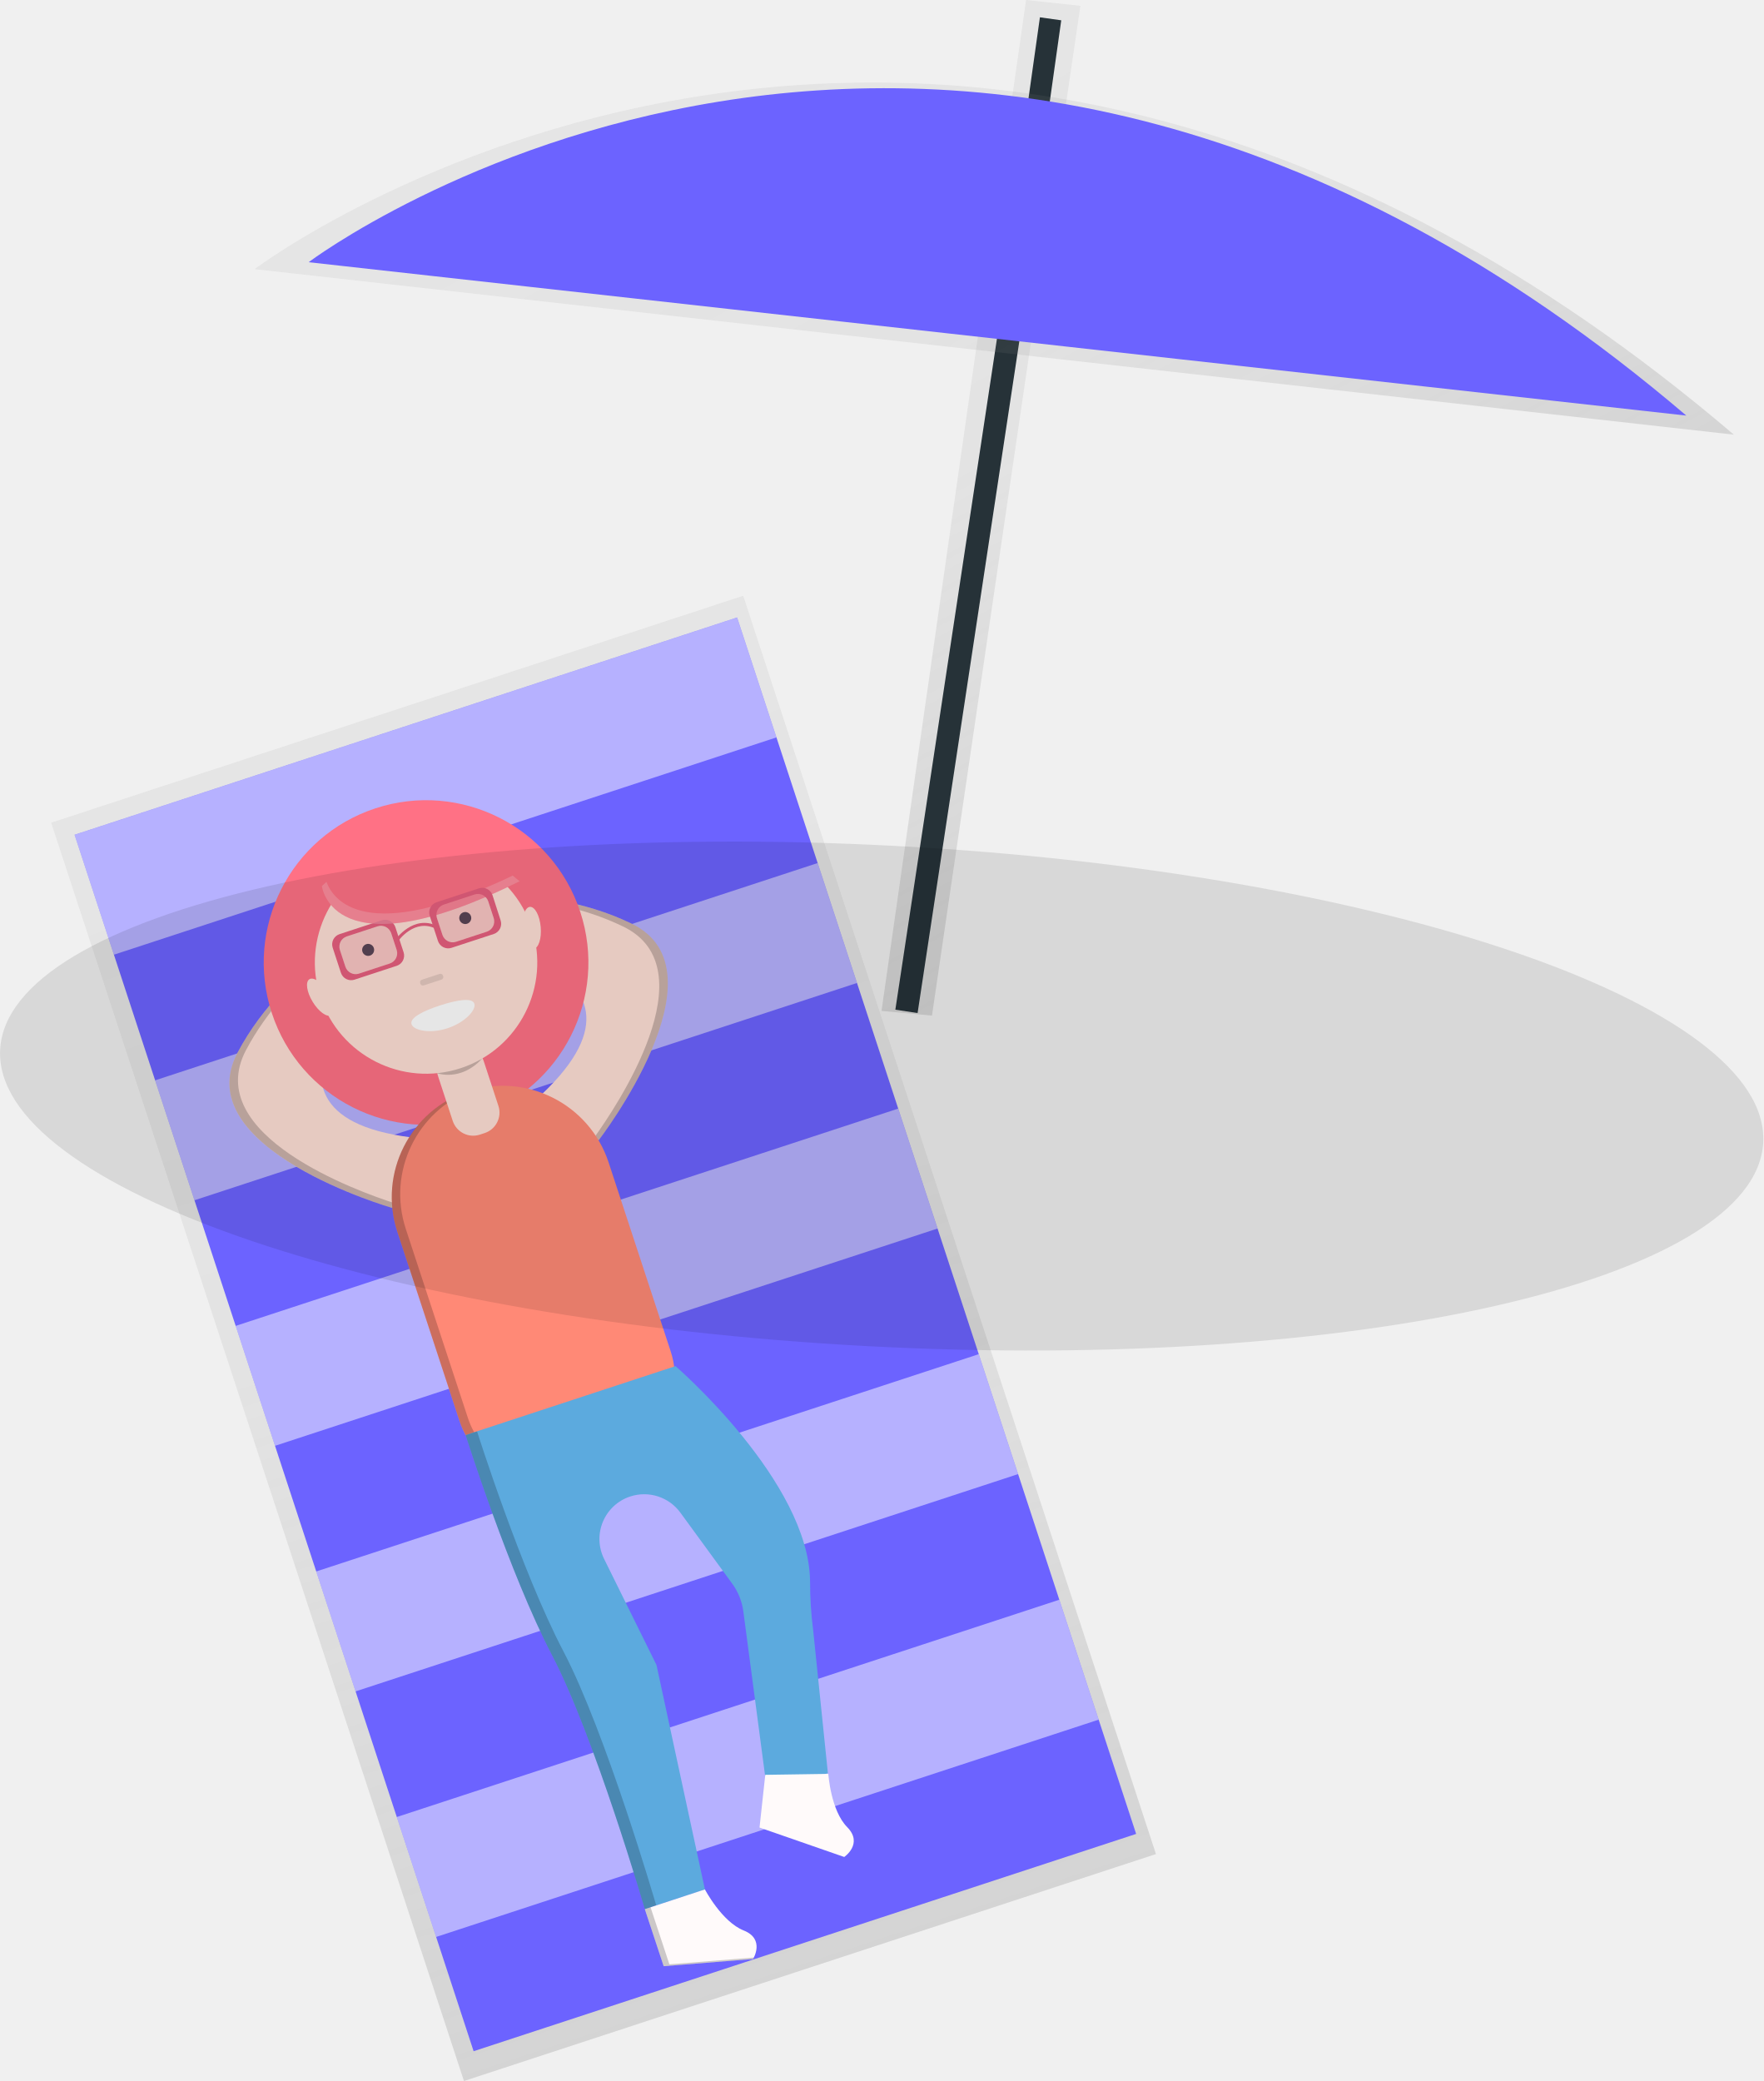
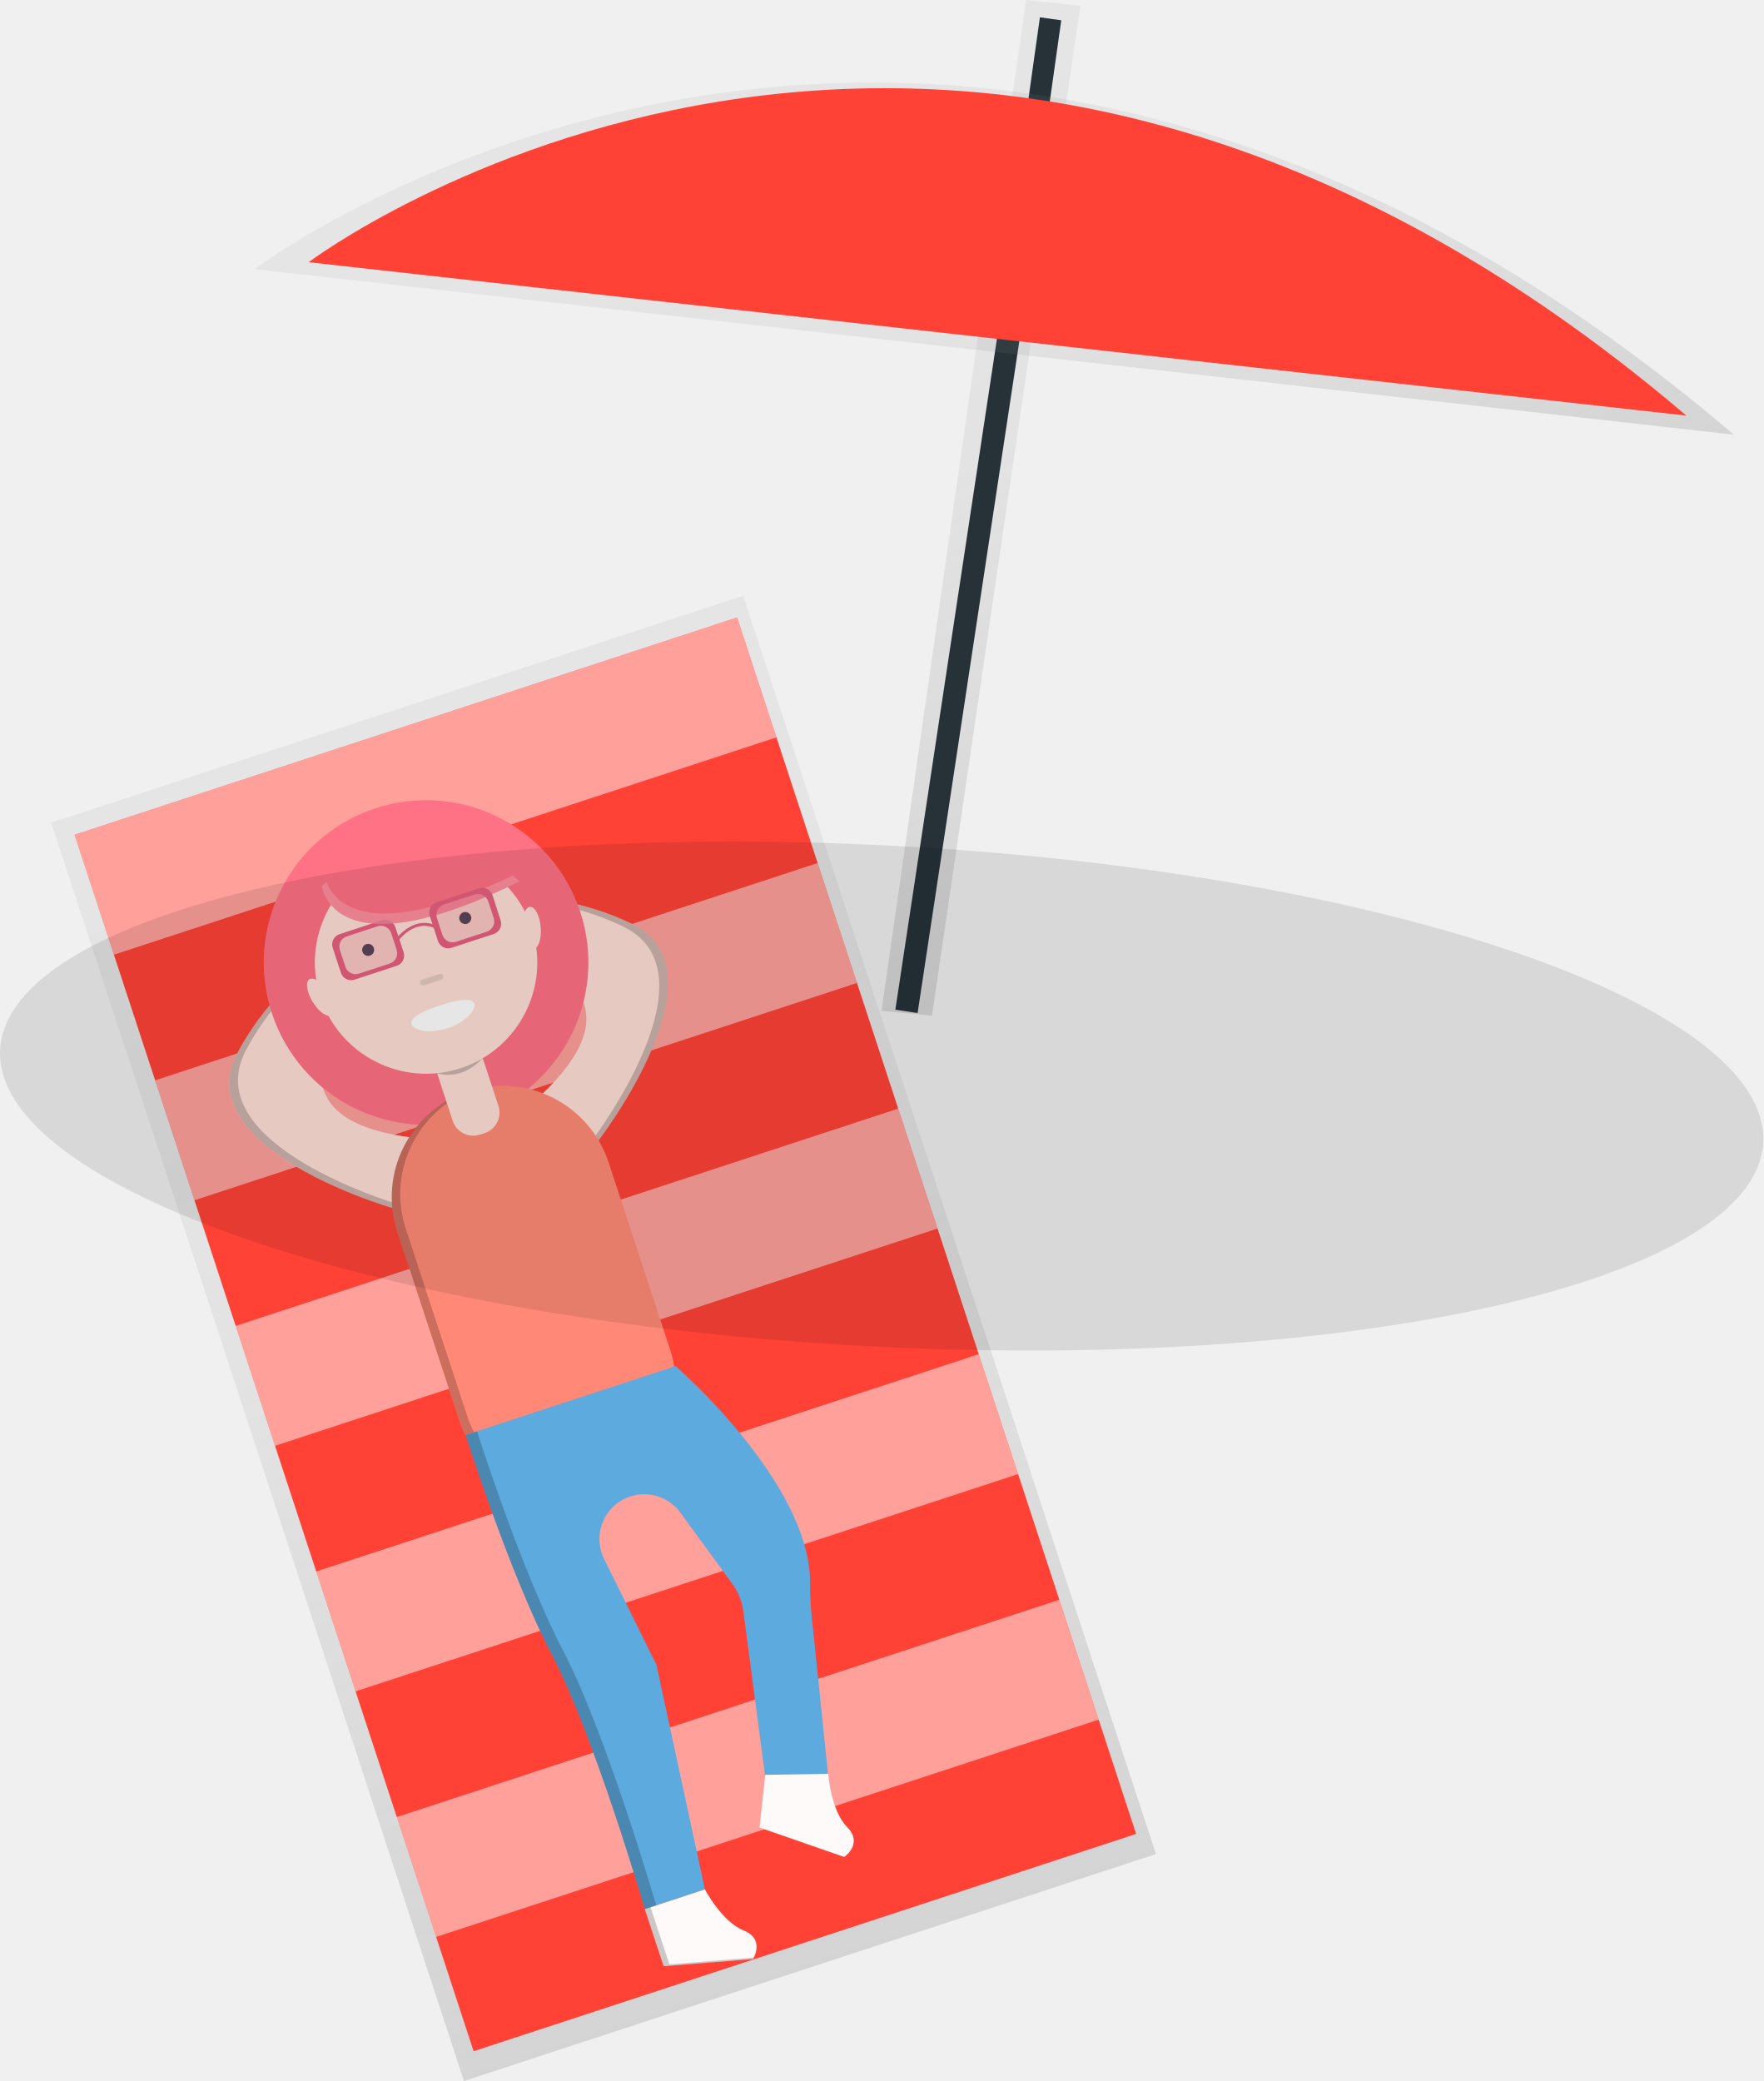
<svg xmlns="http://www.w3.org/2000/svg" xmlns:xlink="http://www.w3.org/1999/xlink" data-name="Layer 1" width="655.21" height="773.33" viewBox="0 0 655.21 773.33">
  <defs>
    <linearGradient id="33e7054d-00bd-45f9-a6f1-f82c47d3320a-46" x1="632.2" y1="425.85" x2="632.2" y2="110.31" gradientTransform="matrix(0.88, -0.47, 0.47, 0.88, -319.42, 252.77)" gradientUnits="userSpaceOnUse">
      <stop offset="0" stop-color="gray" stop-opacity="0.25" />
      <stop offset="0.54" stop-color="gray" stop-opacity="0.12" />
      <stop offset="1" stop-color="gray" stop-opacity="0.1" />
    </linearGradient>
    <linearGradient id="b6cfe92d-c41f-4e64-8195-7c698e819d96-47" x1="664.16" y1="377.34" x2="664.16" y2="60.09" gradientTransform="matrix(0.88, -0.47, 0.47, 0.88, -47.02, 316.11)" xlink:href="#33e7054d-00bd-45f9-a6f1-f82c47d3320a-46" />
    <linearGradient id="b5361056-ea40-4102-ac4c-52b758be124c-48" x1="493.33" y1="829.29" x2="493.33" y2="337.18" gradientTransform="translate(-426.25 96.93) rotate(-18.16)" xlink:href="#33e7054d-00bd-45f9-a6f1-f82c47d3320a-46" />
  </defs>
  <polygon points="346.31 377.42 327.56 375.67 381.28 0 401.45 2.17 346.31 377.42" fill="url(#33e7054d-00bd-45f9-a6f1-f82c47d3320a-46)" />
  <rect x="471.48" y="274.82" width="323.98" height="8.36" transform="translate(-9.61 800.24) rotate(-81.39)" fill="#263238" />
  <line x1="383.36" y1="56.78" x2="390.38" y2="6.99" fill="none" stroke="#263238" stroke-miterlimit="10" stroke-width="8" />
  <path d="M916.65,224.85C620.35-27.9,367,163.34,367,163.34Z" transform="translate(-272.39 -63.33)" fill="url(#b6cfe92d-c41f-4e64-8195-7c698e819d96-47)" />
-   <path d="M899,217.77c-275.88-235.17-511.93-57-511.93-57Z" transform="translate(-272.39 -63.33)" fill="#6c63ff" />
-   <polygon points="19.03 305.73 34.15 351.83 49.99 400.13 65.11 446.23 80.95 494.53 96.07 540.63 111.92 588.93 127.04 635.03 142.88 683.33 158 729.43 172.4 773.34 429.53 689 415.13 645.09 400.01 598.99 384.17 550.69 369.05 504.59 353.2 456.29 338.08 410.19 322.24 361.9 307.12 315.79 291.28 267.5 276.16 221.4 19.03 305.73" fill="url(#b5361056-ea40-4102-ac4c-52b758be124c-48)" />
-   <rect x="367.78" y="321.33" width="259.09" height="475.75" transform="translate(-421.9 119.51) rotate(-18.16)" fill="#6c63ff" />
+   <path d="M899,217.77c-275.88-235.17-511.93-57-511.93-57Z" transform="translate(-272.39 -63.33)" fill="#FF4136" />
+   <polygon points="19.03 305.73 34.15 351.83 49.99 400.13 65.11 446.23 80.95 494.53 96.07         540.63 111.92 588.93 127.04 635.03 142.88 683.33 158 729.43 172.4 773.34 429.53 689         415.13 645.09 400.01 598.99 384.17 550.69 369.05 504.59 353.2 456.29 338.08 410.19          322.24 361.9 307.12 315.79 291.28 267.5 276.16 221.4 19.03 305.73" fill="url(#b5361056-ea40-4102-ac4c-52b758be124c-48)" />
+   <rect x="367.78" y="321.33" width="259.09" height="475.75" transform="translate(-421.9 119.51) rotate(-18.16)" fill="#FF4136" />
  <rect x="300.95" y="332.01" width="259.09" height="46.9" transform="translate(-361.73 88.54) rotate(-18.16)" fill="#fff" opacity="0.5" />
-   <rect x="330.88" y="423.27" width="259.09" height="46.9" transform="translate(-388.68 102.41) rotate(-18.16)" fill="#fff" opacity="0.5" />
-   <rect x="360.82" y="514.52" width="259.09" height="46.9" transform="translate(-415.64 116.29) rotate(-18.16)" fill="#fff" opacity="0.5" />
-   <rect x="390.75" y="605.78" width="259.09" height="46.9" transform="translate(-442.59 130.16) rotate(-18.16)" fill="#fff" opacity="0.5" />
-   <rect x="420.68" y="697.04" width="259.09" height="46.9" transform="translate(-469.54 144.03) rotate(-18.16)" fill="#fff" opacity="0.5" />
-   <path d="M494.84,487.07s48.52-63,12.22-80.51-74.13-7.42-74.13-7.42l3.83,11.67s92.48,9.63,34.31,61.61Z" transform="translate(-272.39 -63.33)" fill="#ffe0d6" />
-   <path d="M418.15,512.22s-76.42-22-57.53-57.63S416,404.71,416,404.71l3.83,11.67s-68.81,62.53,8.85,70Z" transform="translate(-272.39 -63.33)" fill="#ffe0d6" />
+   <rect x="330.88" y="423.27" width="259.09" height="46.9" transform="translate(-388.68 102.41)            rotate(-18.16)" fill="#fff" opacity="0.5" />
+   <rect x="360.82" y="514.52" width="259.09" height="46.9" transform="translate(-415.64 116.29)            rotate(-18.16)" fill="#fff" opacity="0.5" />
+   <rect x="390.75" y="605.78" width="259.09" height="46.9" transform="translate(-442.59 130.16)             rotate(-18.16)" fill="#fff" opacity="0.5" />
+   <rect x="420.68" y="697.04" width="259.09" height="46.9" transform="translate(-469.54 144.03)              rotate(-18.16)" fill="#fff" opacity="0.5" />
+   <path d="M494.84,487.07s48.52-63,12.22-80.51-74.13-7.42-74.13-7.42l3.83,11.67s92.48             ,9.63,34.31,61.61Z" transform="translate(-272.39 -63.33)" fill="#ffe0d6" />
+   <path d="M418.15,512.22s-76.42-22-57.53-57.63S416,404.71,416,404.71l3.83,11.67s-68.81,             62.53,8.85,70Z" transform="translate(-272.39 -63.33)" fill="#ffe0d6" />
  <path d="M363.81,453.55c15.58-29.35,43.09-44.21,52.25-48.52l-.1-.32s-36.44,14.3-55.33,49.88,57.53,57.63,57.53,57.63l.73-1.8C406,506.26,347,485.29,363.81,453.55Z" transform="translate(-272.39 -63.33)" opacity="0.2" />
  <path d="M503.88,407.61c-29.94-14.42-60.91-10.1-70.84-8.15l-.1-.32s37.84-10.06,74.13,7.42-12.22,80.51-12.22,80.51l-1.66-1C501.13,475,536.26,423.2,503.88,407.61Z" transform="translate(-272.39 -63.33)" opacity="0.2" />
  <circle cx="430.71" cy="421.03" r="60.31" transform="translate(-382.16 91.87) rotate(-18.16)" fill="#ff7185" />
  <path d="M488.14,596.12h0C466.54,603.2,450,612.55,443,591l-23-70a41.44,41.44,0,0,1,26.38-52.14h0a41.44,41.44,0,0,1,52.14,26.38l23,70C528.57,586.79,509.73,589,488.14,596.12Z" transform="translate(-272.39 -63.33)" fill="#ff8976" />
  <g opacity="0.2">
    <path d="M491.32,595.07h0l-1.59.53c5.33-1.7,10.45-3.15,15-4.7C500.55,592.23,496,593.54,491.32,595.07Z" transform="translate(-272.39 -63.33)" />
    <path d="M446.14,589.91l-23-70A41.44,41.44,0,0,1,448,468.3c-.54.15-1.07.31-1.61.48h0A41.44,41.44,0,0,0,420,520.92l23,70c5.55,16.91,16.87,14.84,31.9,9.75C461.42,605,451.29,605.61,446.14,589.91Z" transform="translate(-272.39 -63.33)" />
  </g>
  <path d="M523.4,571s49.72,42.92,50,80.1a138.3,138.3,0,0,0,1.17,18.19l5.45,53-22.63,6.25-8.79-66.42a22.39,22.39,0,0,0-4.13-10.28L525.2,625.44a16.64,16.64,0,0,0-18.62-6h0a16.64,16.64,0,0,0-9.73,23.18l19.48,39.44,18,83.43L512,772.81s-18.76-64.37-34.51-94.46-32.09-81.74-32.09-81.74Z" transform="translate(-272.39 -63.33)" fill="#5caade" />
  <rect x="437.44" y="452.03" width="17.87" height="33.5" rx="8" ry="8" transform="translate(-396.26 99.13) rotate(-18.16)" fill="#ffe0d6" />
  <path d="M434.79,462.15s8.79,3.26,16.76-5.44" transform="translate(-272.39 -63.33)" opacity="0.2" />
  <circle cx="430.71" cy="421.03" r="41.32" transform="translate(-382.16 91.87) rotate(-18.16)" fill="#ffe0d6" />
  <path d="M392,392.59s3.73,32.86,73.47-1.77l-25.68-21-25.09,2.35Z" transform="translate(-272.39 -63.33)" fill="#ff7185" />
  <path d="M448.65,436.3c.77,2.34-3.49,7-9.93,9.13s-12.64.87-13.41-1.48,4.18-4.9,10.63-7S447.88,434,448.65,436.3Z" transform="translate(-272.39 -63.33)" fill="#fff" />
  <rect x="428.33" y="426.28" width="8.93" height="2.23" rx="1" ry="1" transform="translate(-384.04 92.84) rotate(-18.16)" opacity="0.1" />
  <circle cx="409.19" cy="416.33" r="2.23" transform="translate(-381.77 84.93) rotate(-18.16)" fill="#383f4d" />
  <circle cx="445.27" cy="404.5" r="2.23" transform="translate(-376.28 95.58) rotate(-18.16)" fill="#383f4d" />
  <path d="M396,415.47l3.07,9.37a4,4,0,0,0,5,2.56l15.74-5.16a4,4,0,0,0,2.56-5l-3.07-9.37a4,4,0,0,0-5-2.56l-15.74,5.16A4,4,0,0,0,396,415.47Zm21.24,5.92-11.5,3.77a4,4,0,0,1-5-2.56l-2.06-6.29a4,4,0,0,1,2.56-5l11.5-3.77a4,4,0,0,1,5,2.56l2.06,6.29A4,4,0,0,1,417.22,421.39Z" transform="translate(-272.39 -63.33)" fill="#e75f7e" />
  <rect x="399.14" y="408.51" width="20.1" height="15.63" rx="3.58" ry="3.58" transform="translate(-381.77 84.93) rotate(-18.16)" fill="#e75f7e" opacity="0.2" />
  <path d="M420.28,413.14l-1-.58c.06-.09,6.77-9.54,15.59-5.08l-.5,1C426.5,404.48,420.49,412.8,420.28,413.14Z" transform="translate(-272.39 -63.33)" fill="#e75f7e" />
  <ellipse cx="469.97" cy="408.15" rx="3.35" ry="7.82" transform="translate(-305.98 -21.1) rotate(-4.97)" fill="#ffe0d6" />
  <ellipse cx="391.45" cy="433.9" rx="3.35" ry="7.82" transform="translate(-440.99 203.67) rotate(-31.35)" fill="#ffe0d6" />
  <path d="M393.7,391.06,392,392.59s3.73,32.86,73.47-1.77l-2.57-2.1C408.11,414.93,396.19,397.77,393.7,391.06Z" transform="translate(-272.39 -63.33)" fill="#fff" opacity="0.2" />
  <path d="M432.06,403.64l3.07,9.37a4,4,0,0,0,5,2.56l15.74-5.16a4,4,0,0,0,2.56-5L455.4,396a4,4,0,0,0-5-2.56l-15.74,5.16A4,4,0,0,0,432.06,403.64Zm21.24,5.92-11.5,3.77a4,4,0,0,1-5-2.56l-2.06-6.29a4,4,0,0,1,2.56-5l11.5-3.77a4,4,0,0,1,5,2.56l2.06,6.29A4,4,0,0,1,453.29,409.56Z" transform="translate(-272.39 -63.33)" fill="#e75f7e" />
  <rect x="435.22" y="396.68" width="20.1" height="15.63" rx="3.58" ry="3.58" transform="translate(-376.28 95.58) rotate(-18.16)" fill="#e75f7e" opacity="0.2" />
  <g opacity="0.2">
    <path d="M481.75,677c-15.75-30.09-32.09-81.74-32.09-81.74l-4.24,1.39s16.34,51.64,32.09,81.74S512,772.81,512,772.81l4.24-1.39S497.49,707.05,481.75,677Z" transform="translate(-272.39 -63.33)" />
  </g>
  <path d="M512,772.81,519,794l33.21-2.67s4.63-7.39-3.48-10.61-14.41-15.26-14.41-15.26Z" transform="translate(-272.39 -63.33)" fill="snow" />
  <path d="M556.75,722.88l-2.13,19.59,31.47,10.94s7.21-4.9,1.09-11.11-7-19.77-7-19.77Z" transform="translate(-272.39 -63.33)" fill="snow" />
  <path d="M514.13,772.12l-2.12.7L519,794l33.21-2.67s.13-.2.3-.55l-31.39,2.52Z" transform="translate(-272.39 -63.33)" opacity="0.2" />
  <ellipse cx="600" cy="470.63" rx="93.09" ry="328.02" transform="translate(-173.97 981.68) rotate(-86.98)" opacity="0.1" />
</svg>
